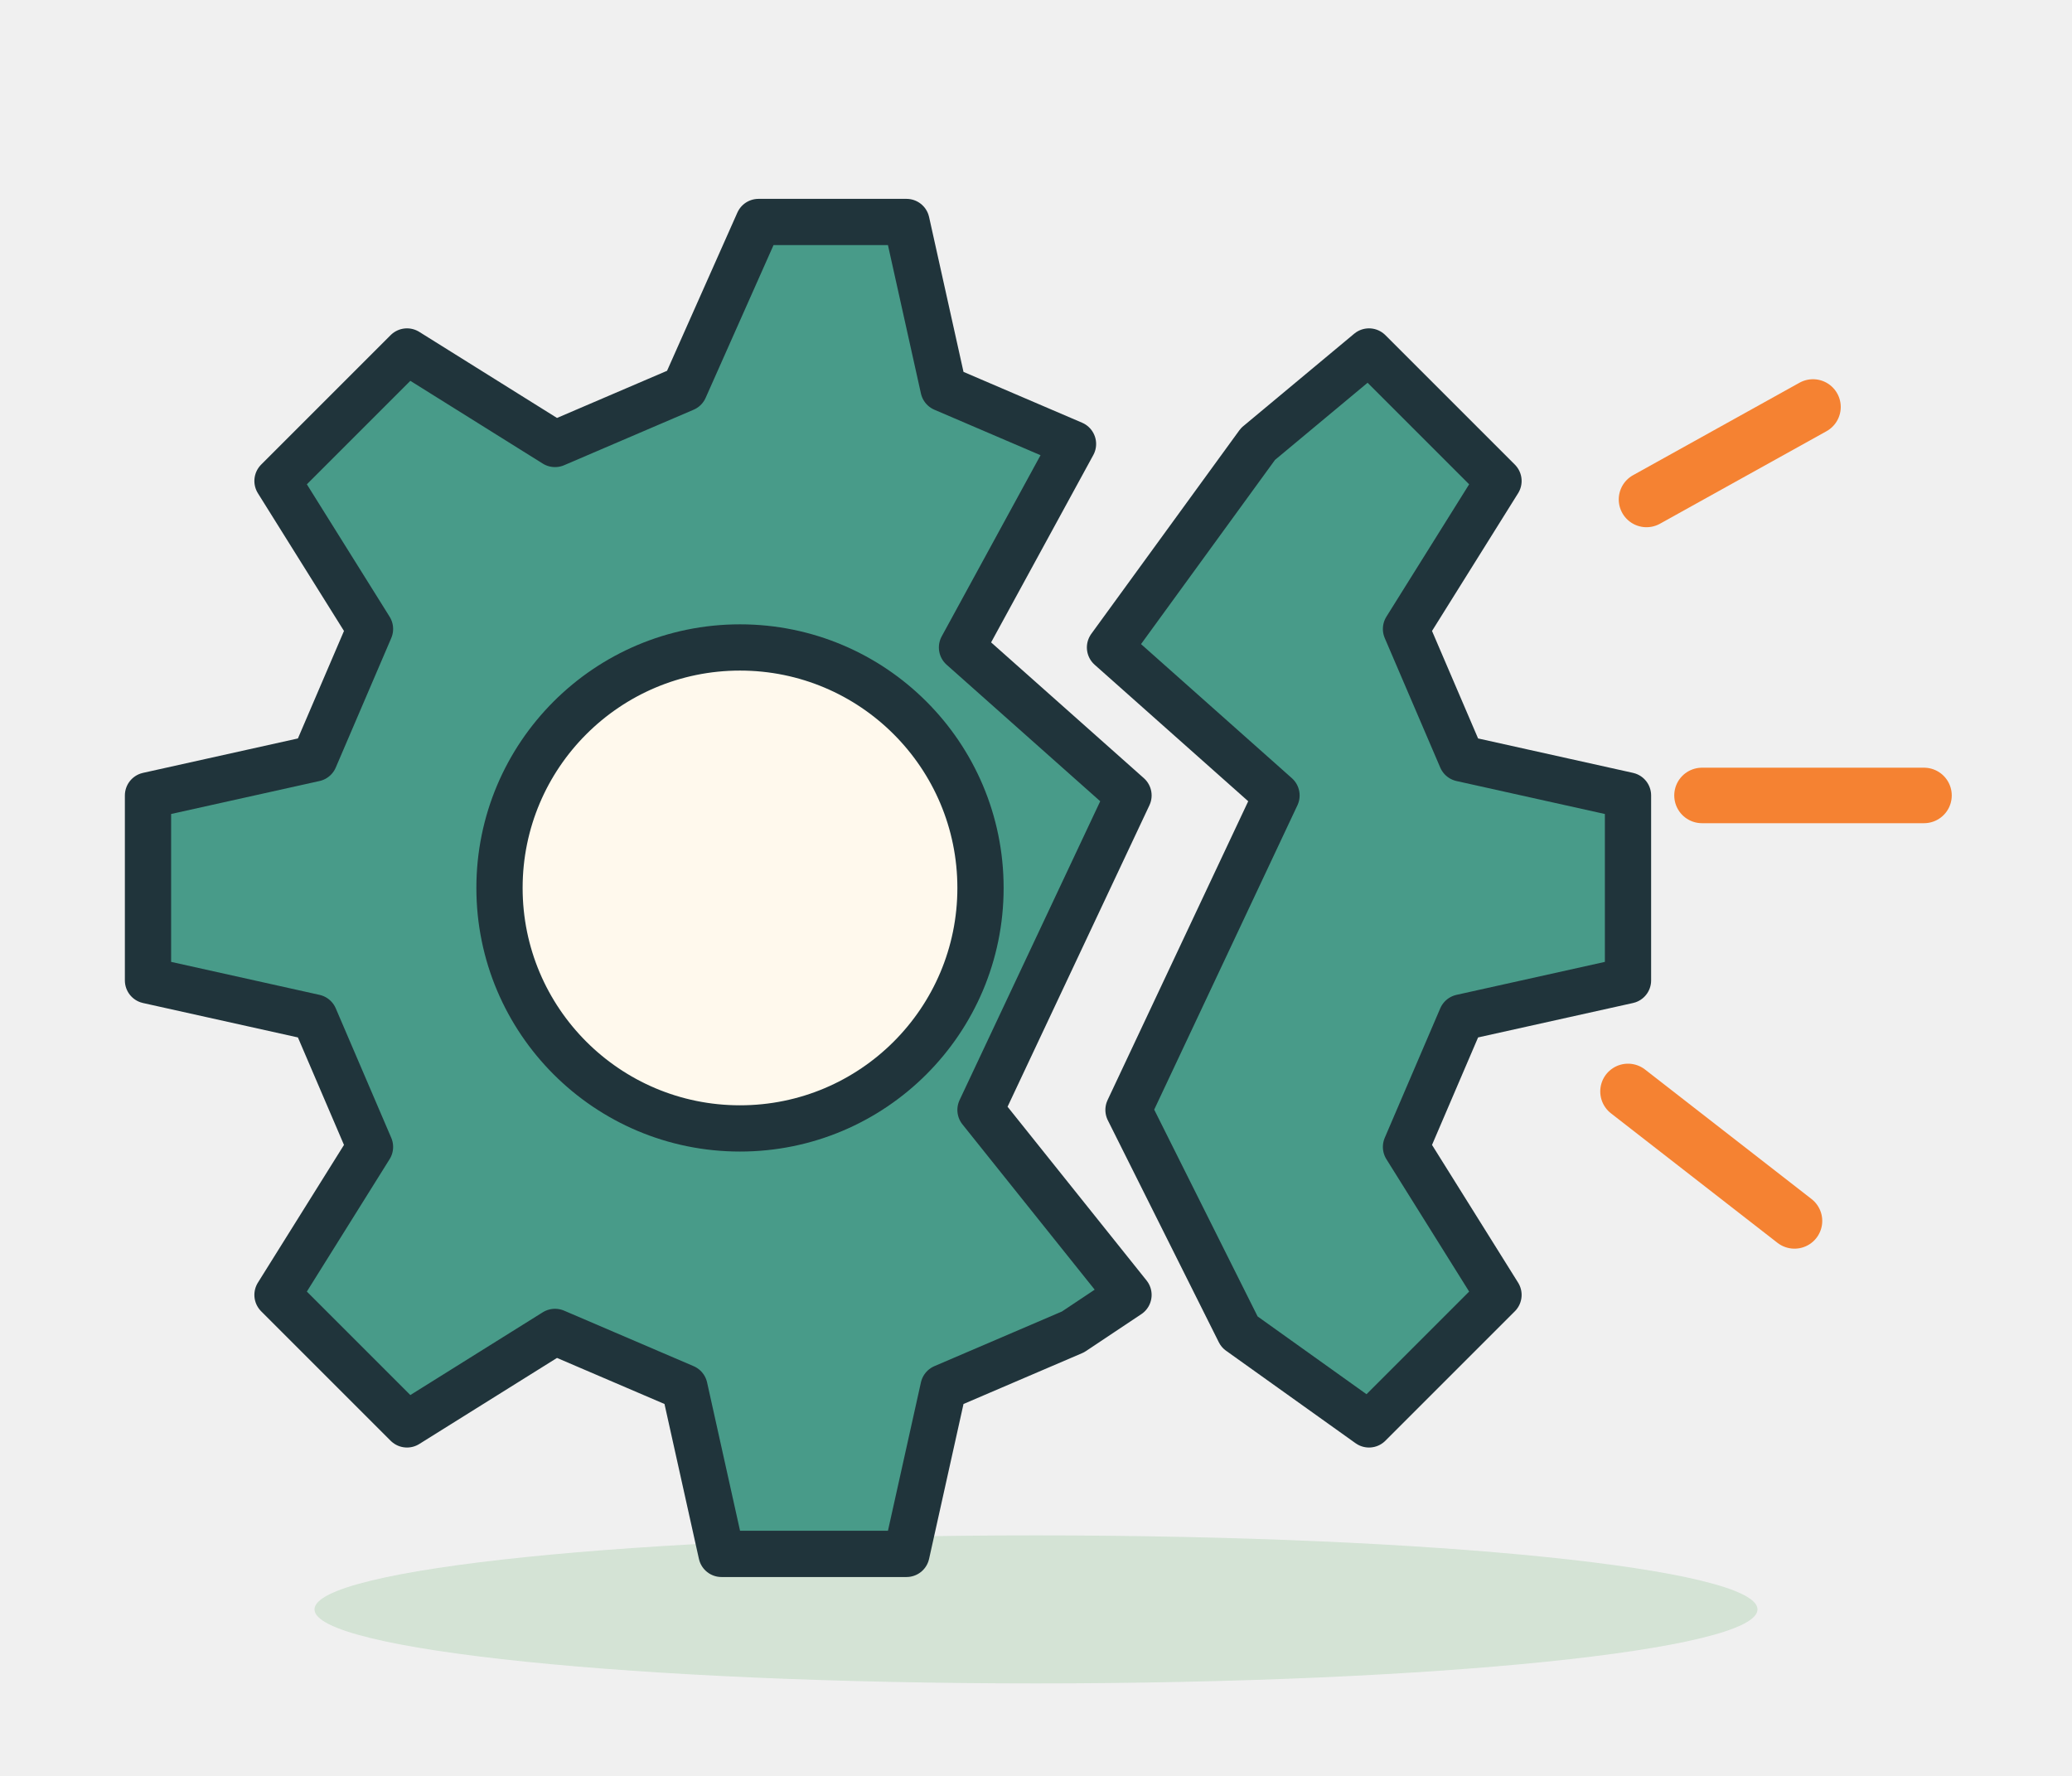
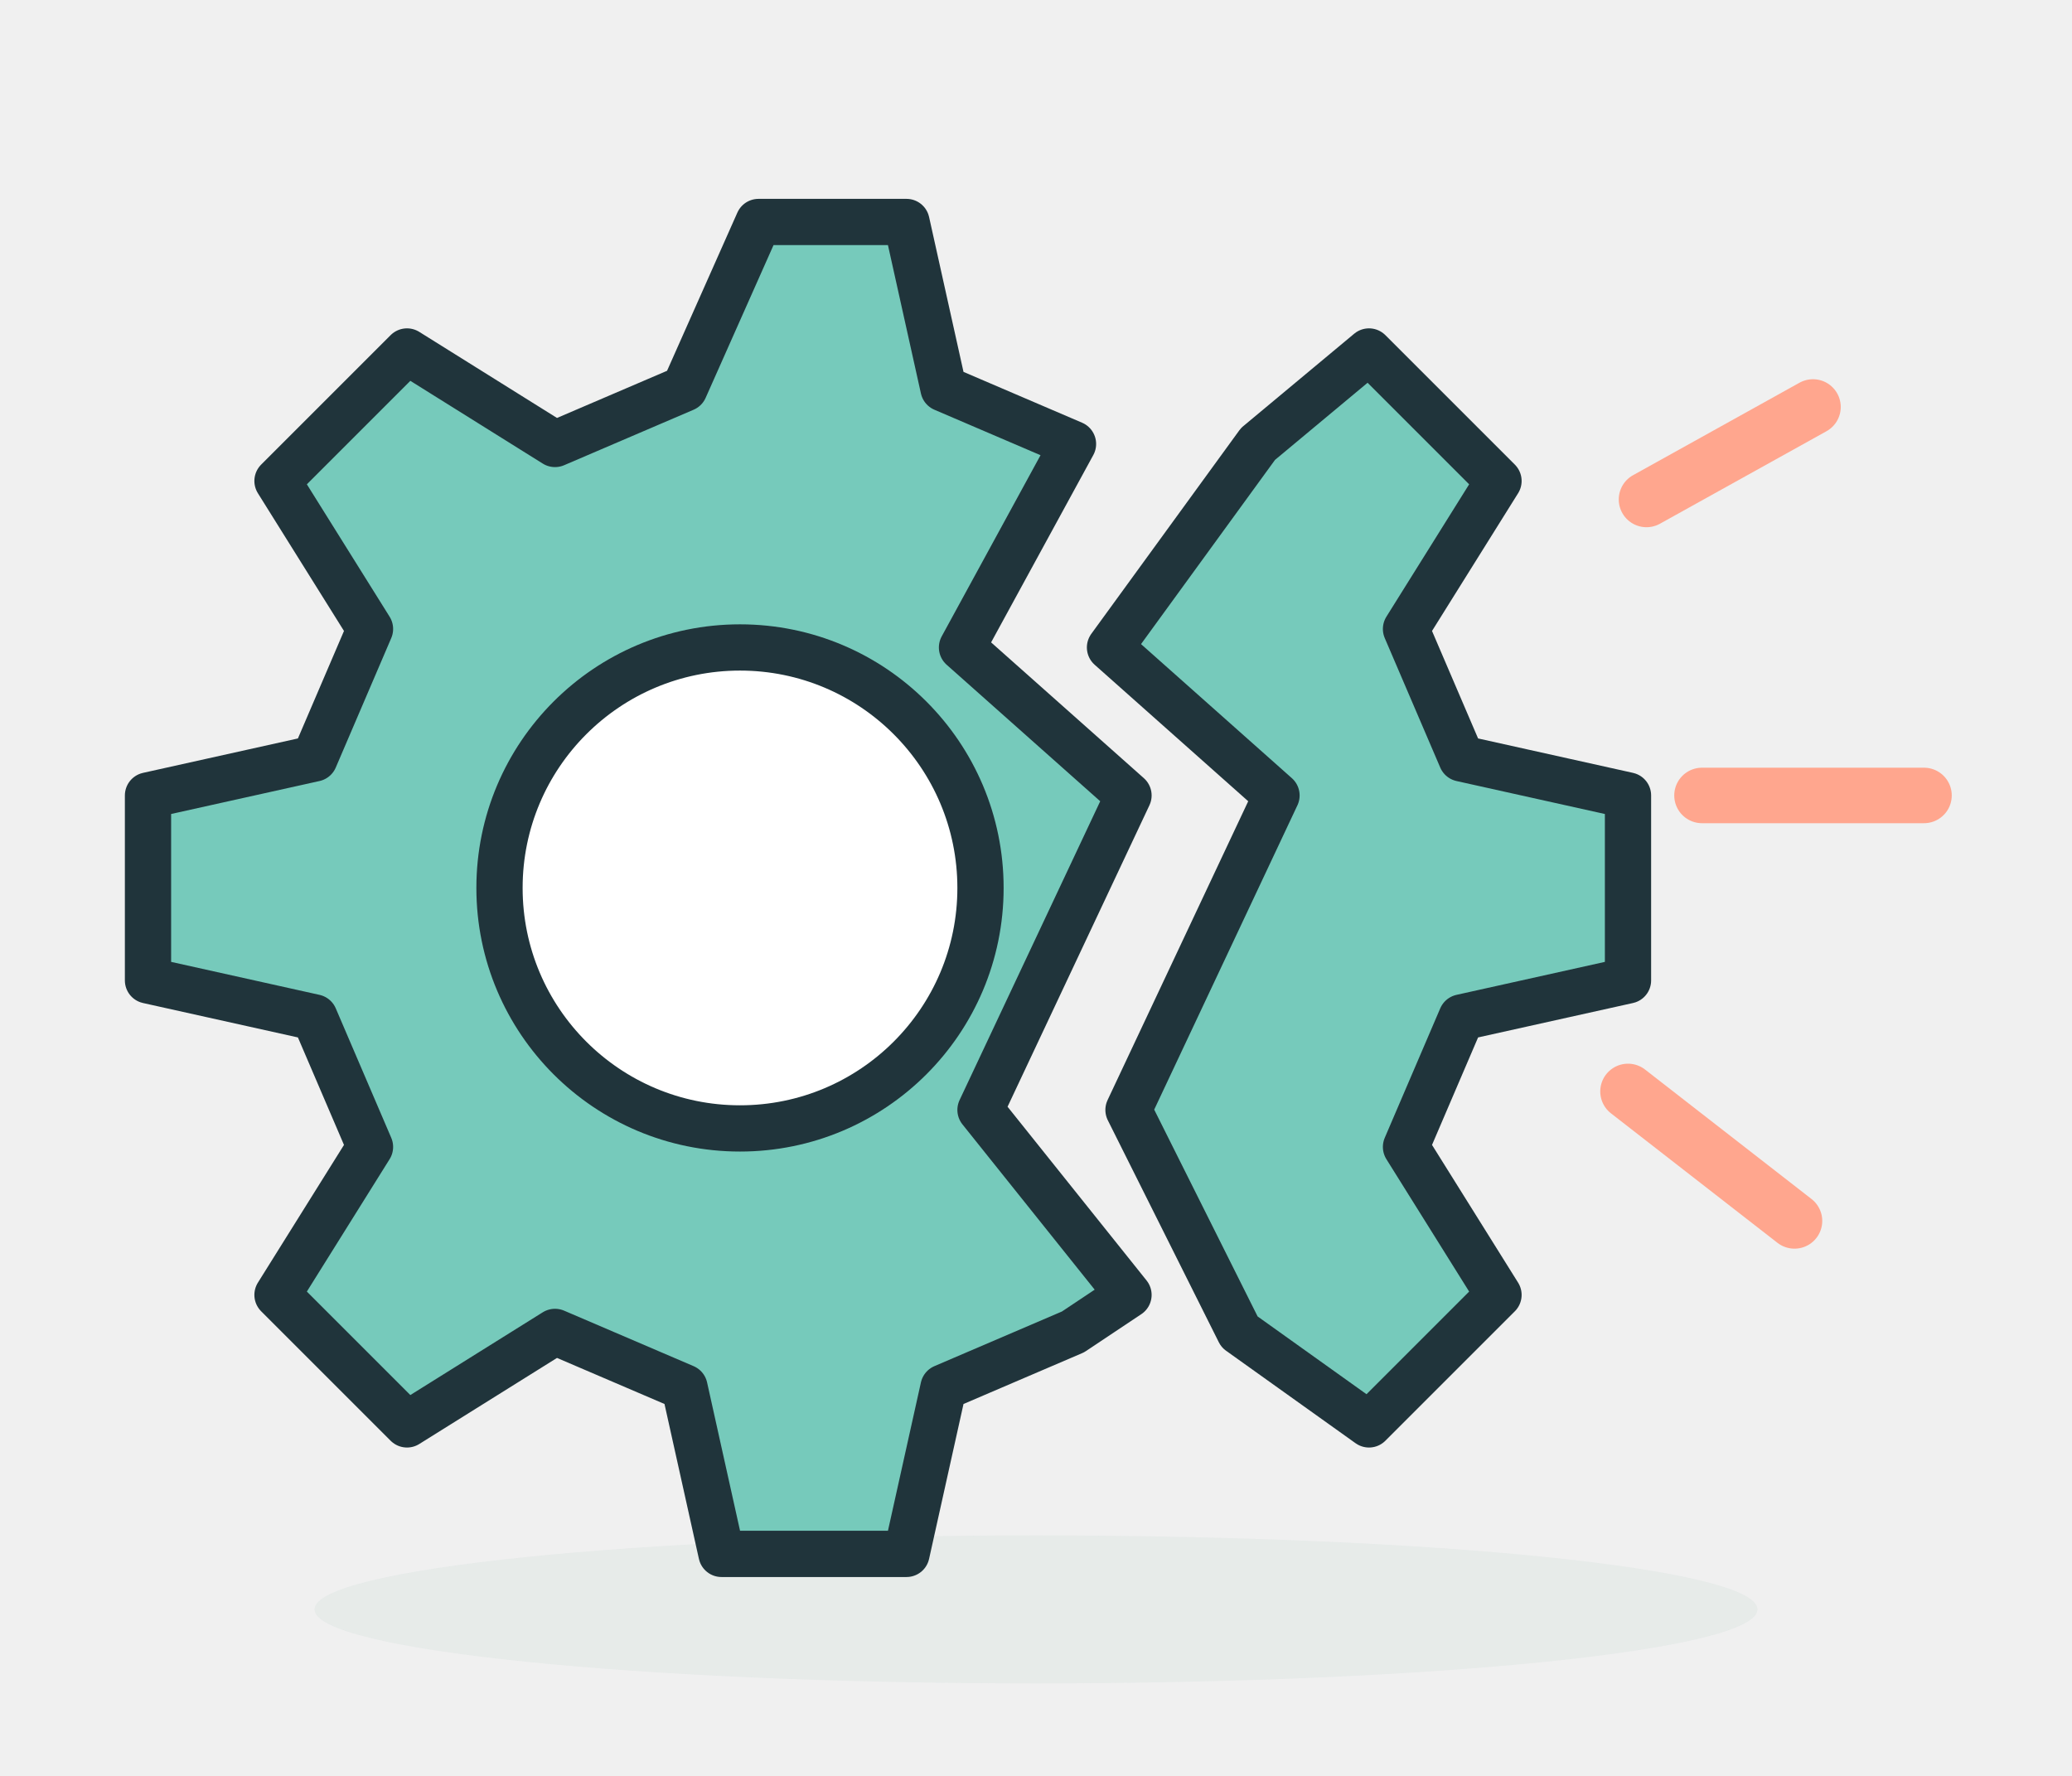
<svg xmlns="http://www.w3.org/2000/svg" viewBox="0 0 112 96" width="112" height="96">
-   <ellipse cx="56" cy="87" rx="39" ry="4" fill="#C7DDC9" opacity=".7" />
+   <ellipse cx="56" cy="87" rx="39" ry="4" fill="#E2E8E6" opacity=".7" />
  <g stroke="#20343B" stroke-width="2.5" stroke-linecap="round" stroke-linejoin="round">
-     <path d="M41 12h8l2 9 7 3-6 11 9 8-8 17 8 10-3 2-7 3-2 9H39l-2-9-7-3-8 5-7-7 5-8-3-7-9-2V43l9-2 3-7-5-8 7-7 8 5 7-3Z" fill="#489B89" />
-     <circle cx="40" cy="48" r="13" fill="#FFF9ED" />
-     <path d="m68 24 6-5 7 7-5 8 3 7 9 2v10l-9 2-3 7 5 8-7 7-7-5-6-12 8-17-9-8Z" fill="#489B89" />
-     <path d="m89 27 9-5m-6 21h12m-16 16 9 7" fill="none" stroke="#F58232" stroke-width="3" />
+     <path d="M41 12h8l2 9 7 3-6 11 9 8-8 17 8 10-3 2-7 3-2 9H39l-2-9-7-3-8 5-7-7 5-8-3-7-9-2V43l9-2 3-7-5-8 7-7 8 5 7-3Z" fill="#76CABB" />
+     <circle cx="40" cy="48" r="13" fill="#FFFFFF" />
+     <path d="m68 24 6-5 7 7-5 8 3 7 9 2v10l-9 2-3 7 5 8-7 7-7-5-6-12 8-17-9-8Z" fill="#76CABB" />
+     <path d="m89 27 9-5m-6 21h12m-16 16 9 7" fill="none" stroke="#FFA68E" stroke-width="3" />
  </g>
</svg>
